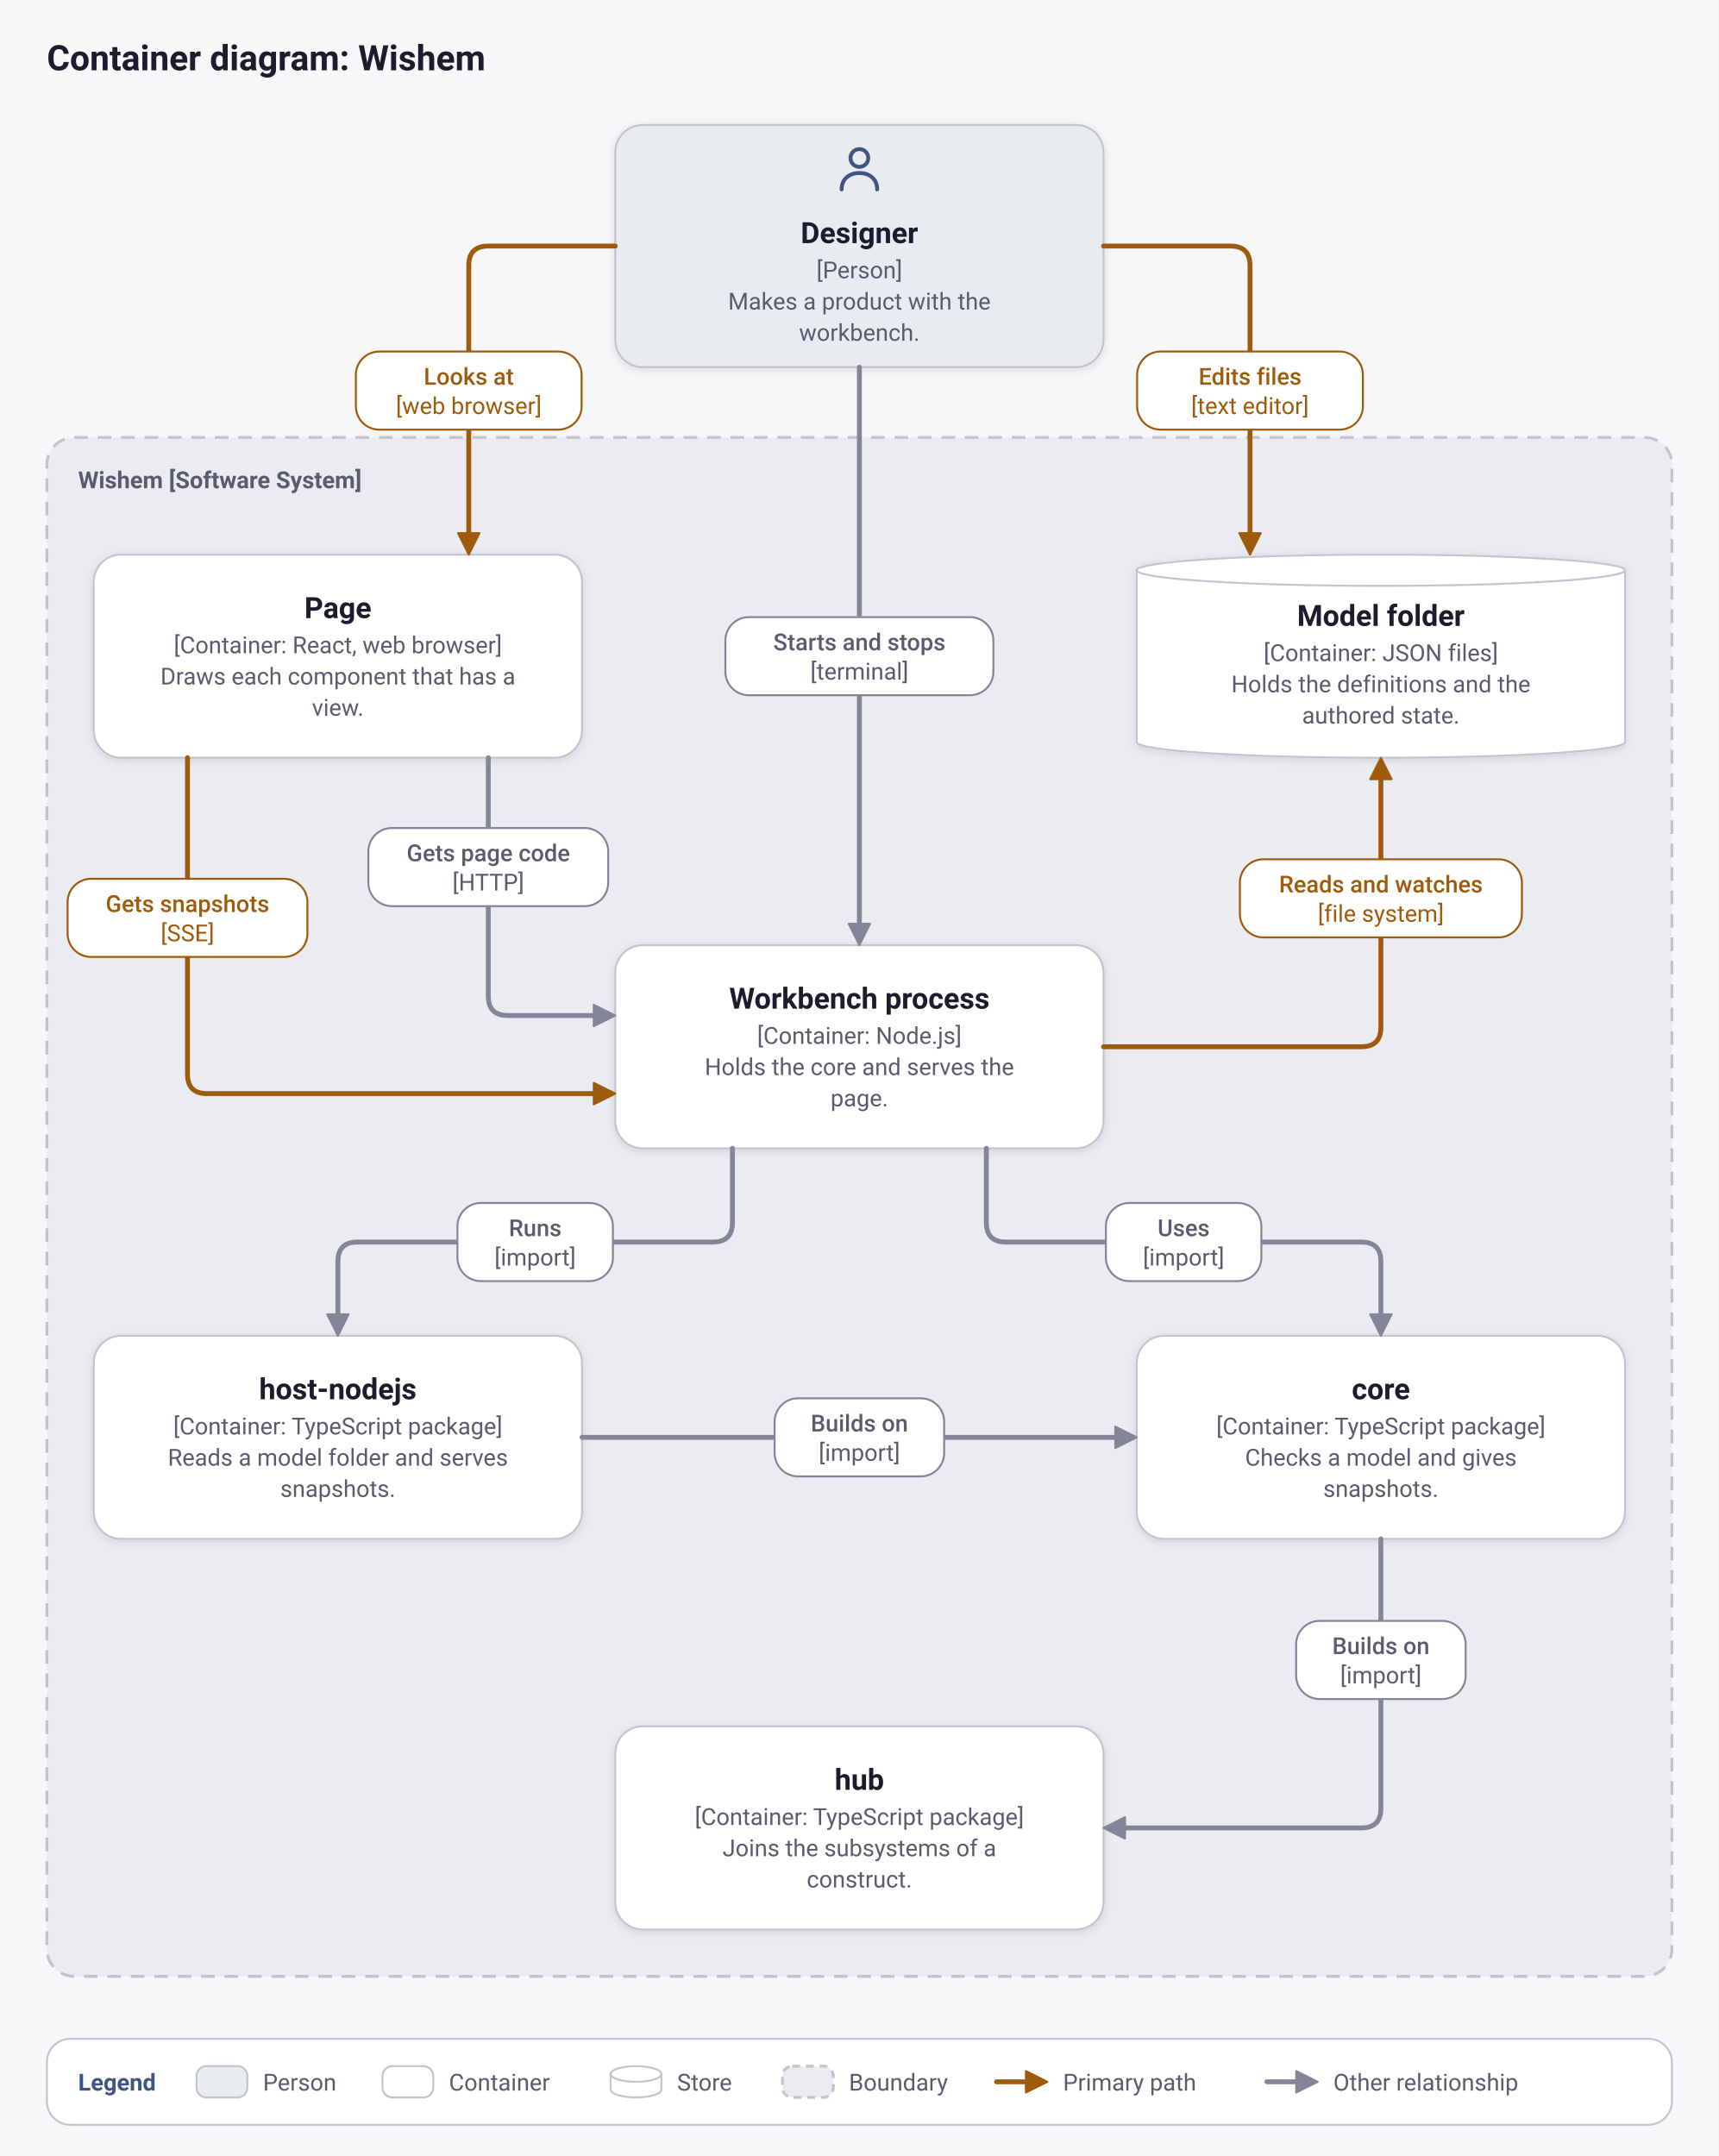
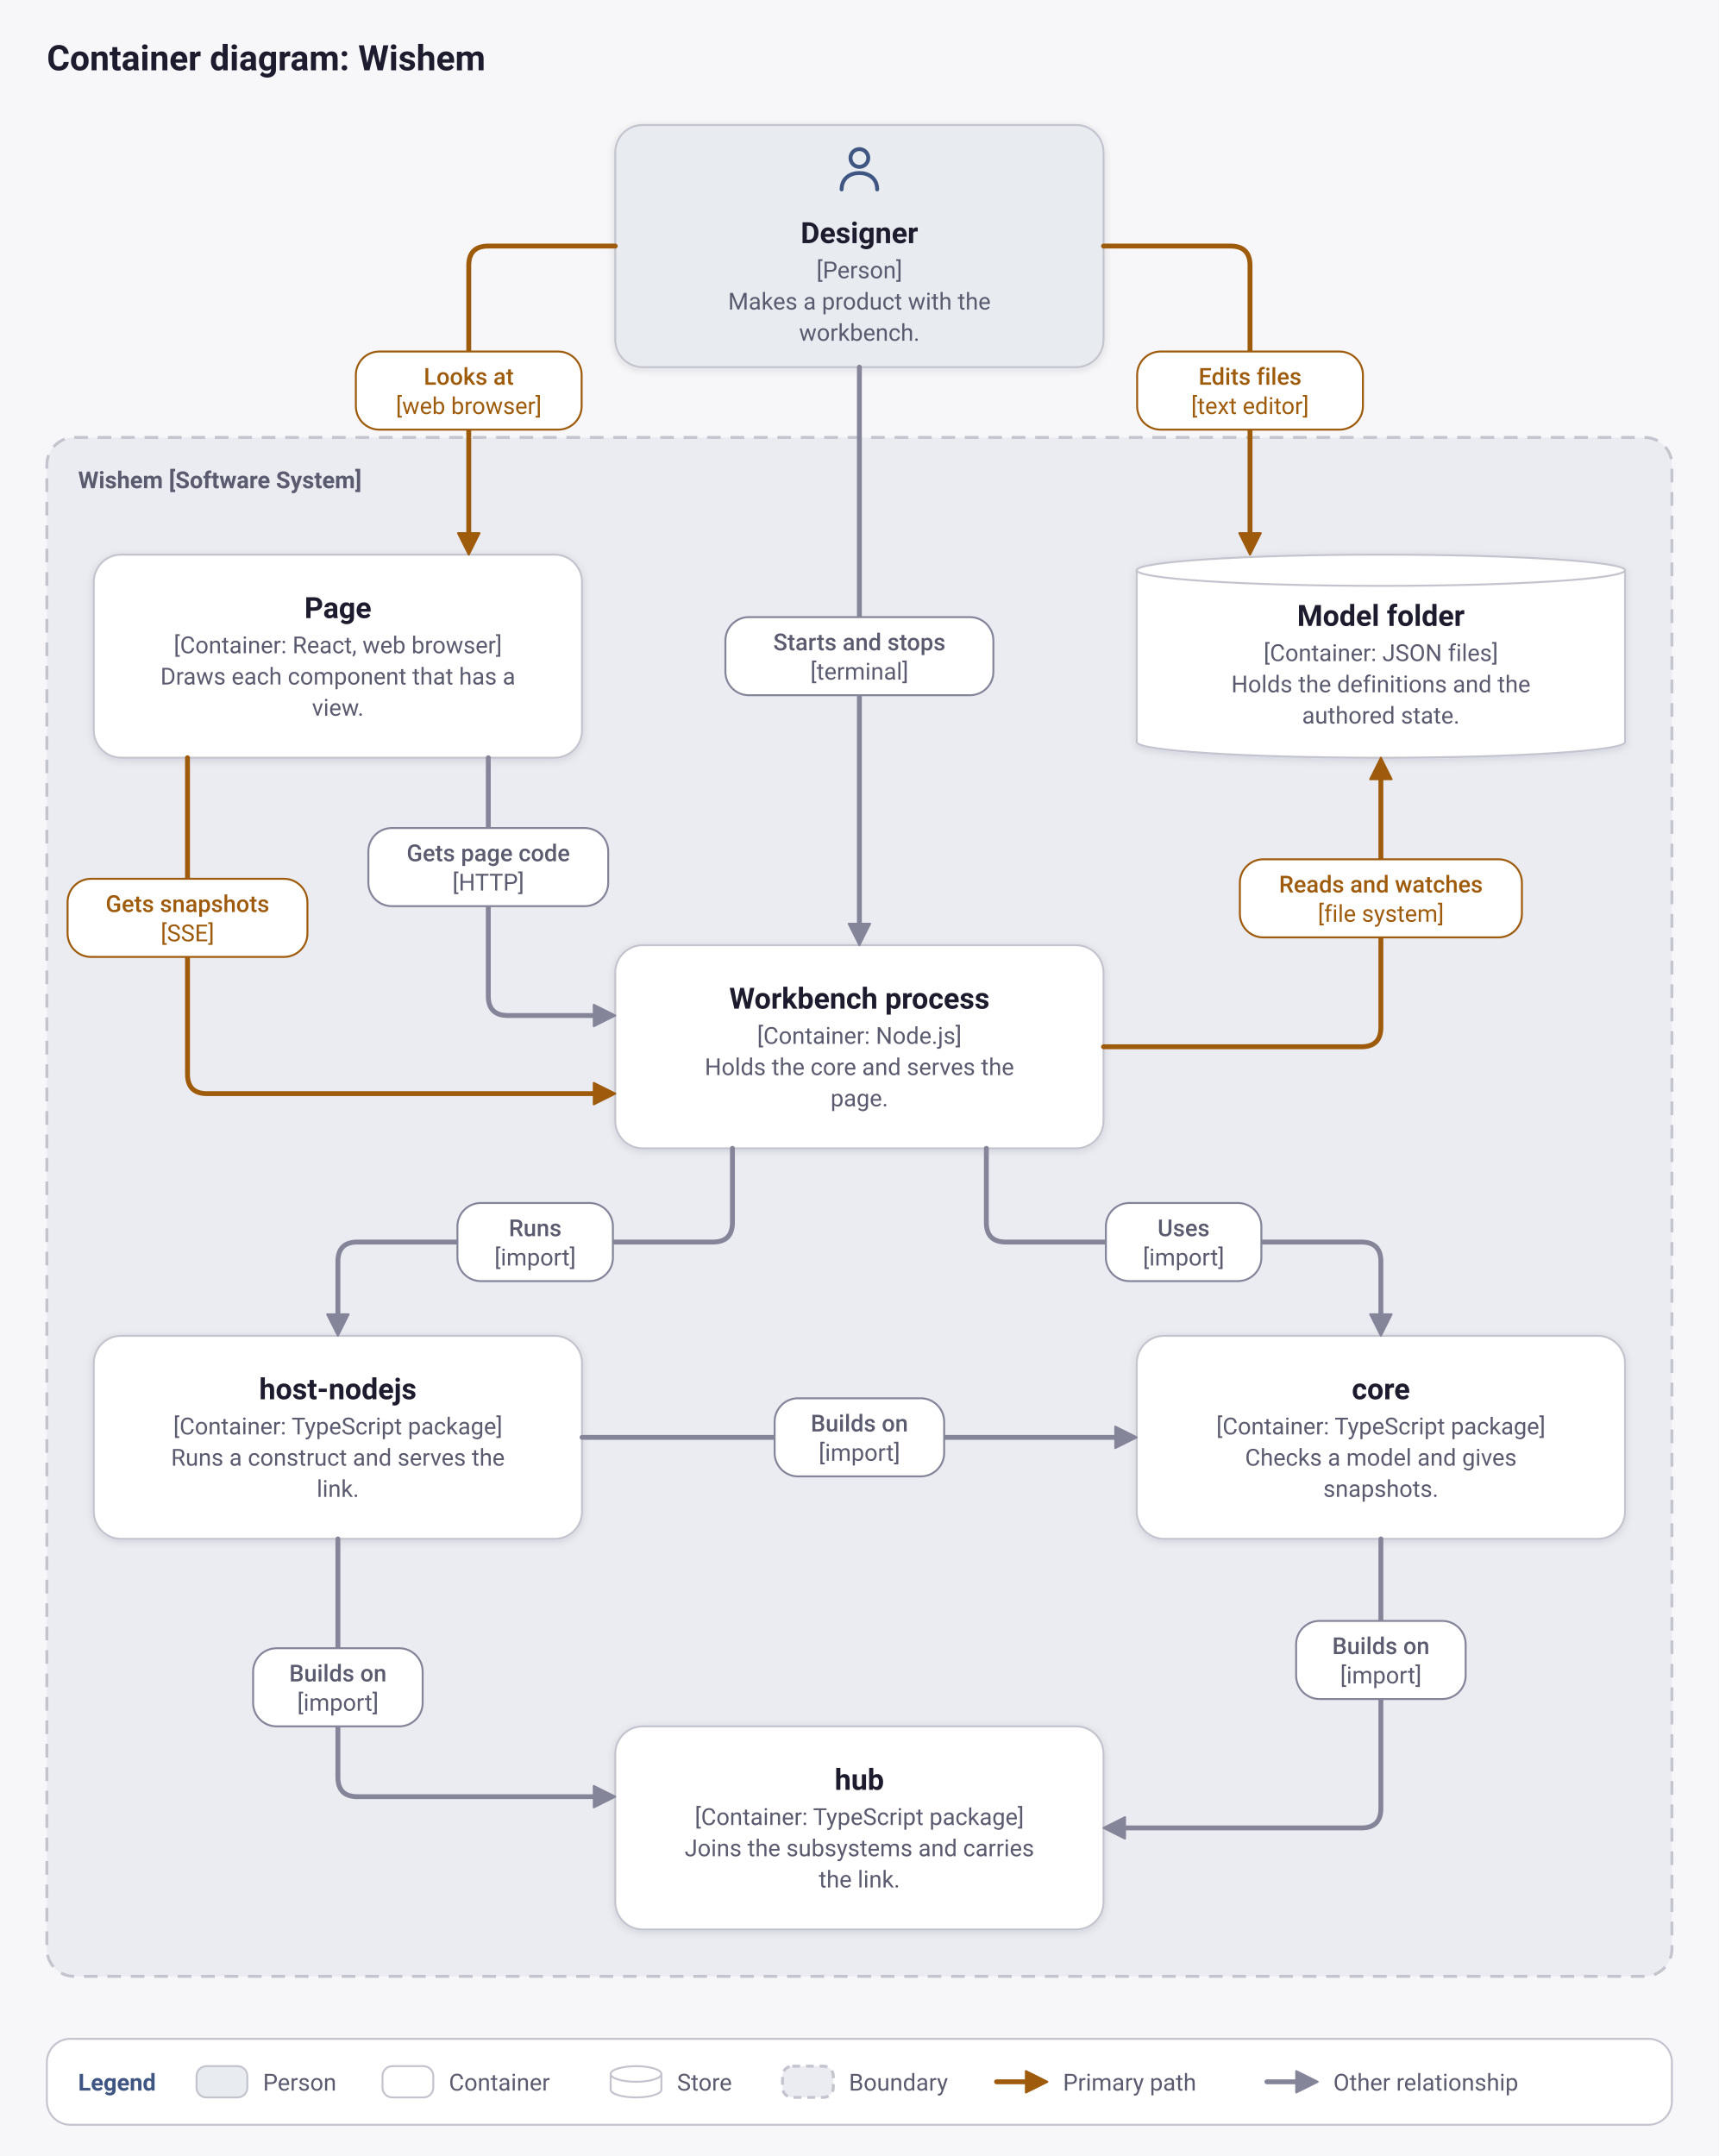
<svg xmlns="http://www.w3.org/2000/svg" viewBox="0 0 880 1104" width="880" height="1104" role="img" aria-labelledby="title desc">
  <defs>
    <filter id="shadow" x="-10%" y="-10%" width="120%" height="130%">
      <feDropShadow dx="0" dy="1" stdDeviation="2" flood-color="#17172a" flood-opacity="0.12" />
    </filter>
  </defs>
  <rect width="880" height="1104" fill="#f7f7fa" />
  <text x="24" y="36" font-family="system-ui, -apple-system, 'Segoe UI', Roboto, 'Helvetica Neue', Arial, sans-serif" font-weight="600" font-size="18" fill="#1c1c2e" text-anchor="start">Container diagram: Wishem</text>
  <rect x="24" y="224" width="832" height="788" rx="14" fill="#eaecf2" stroke="#c4c4cf" stroke-width="1.5" stroke-dasharray="7 5" />
  <text x="40" y="250" font-family="system-ui, -apple-system, 'Segoe UI', Roboto, 'Helvetica Neue', Arial, sans-serif" font-weight="600" font-size="12" fill="#5b5b70" text-anchor="start">Wishem [Software System]</text>
  <rect x="315" y="64" width="250" height="124" rx="14" fill="#e8ebf0" stroke="#c4c4cf" filter="url(#shadow)" />
  <g transform="translate(426 72.5) scale(0.7)" fill="none" stroke="#3f5682" stroke-width="2.86" stroke-linecap="round" stroke-linejoin="round">
    <circle cx="20" cy="12" r="6.5" />
    <path d="M7 35c0-8 6-12 13-12s13 4 13 12" />
  </g>
  <text x="440" y="124.5" font-family="system-ui, -apple-system, 'Segoe UI', Roboto, 'Helvetica Neue', Arial, sans-serif" font-weight="600" font-size="15" fill="#1c1c2e" text-anchor="middle">Designer</text>
  <text x="440" y="142.5" font-family="system-ui, -apple-system, 'Segoe UI', Roboto, 'Helvetica Neue', Arial, sans-serif" font-weight="400" font-size="12" fill="#5b5b70" text-anchor="middle">[Person]</text>
  <text x="440" y="158.5" font-family="system-ui, -apple-system, 'Segoe UI', Roboto, 'Helvetica Neue', Arial, sans-serif" font-weight="400" font-size="12" fill="#5b5b70" text-anchor="middle">Makes a product with the</text>
  <text x="440" y="174.5" font-family="system-ui, -apple-system, 'Segoe UI', Roboto, 'Helvetica Neue', Arial, sans-serif" font-weight="400" font-size="12" fill="#5b5b70" text-anchor="middle">workbench.</text>
  <rect x="48" y="284" width="250" height="104" rx="14" fill="#ffffff" stroke="#c4c4cf" filter="url(#shadow)" />
  <text x="173" y="316.5" font-family="system-ui, -apple-system, 'Segoe UI', Roboto, 'Helvetica Neue', Arial, sans-serif" font-weight="600" font-size="15" fill="#1c1c2e" text-anchor="middle">Page</text>
  <text x="173" y="334.5" font-family="system-ui, -apple-system, 'Segoe UI', Roboto, 'Helvetica Neue', Arial, sans-serif" font-weight="400" font-size="12" fill="#5b5b70" text-anchor="middle">[Container: React, web browser]</text>
  <text x="173" y="350.5" font-family="system-ui, -apple-system, 'Segoe UI', Roboto, 'Helvetica Neue', Arial, sans-serif" font-weight="400" font-size="12" fill="#5b5b70" text-anchor="middle">Draws each component that has a</text>
  <text x="173" y="366.5" font-family="system-ui, -apple-system, 'Segoe UI', Roboto, 'Helvetica Neue', Arial, sans-serif" font-weight="400" font-size="12" fill="#5b5b70" text-anchor="middle">view.</text>
  <path d="M582 292 a125 8 0 0 1 250 0 v88 a125 8 0 0 1 -250 0 z" fill="#ffffff" stroke="#c4c4cf" filter="url(#shadow)" />
  <path d="M582 292 a125 8 0 0 0 250 0" fill="none" stroke="#c4c4cf" />
  <text x="707" y="320.5" font-family="system-ui, -apple-system, 'Segoe UI', Roboto, 'Helvetica Neue', Arial, sans-serif" font-weight="600" font-size="15" fill="#1c1c2e" text-anchor="middle">Model folder</text>
  <text x="707" y="338.5" font-family="system-ui, -apple-system, 'Segoe UI', Roboto, 'Helvetica Neue', Arial, sans-serif" font-weight="400" font-size="12" fill="#5b5b70" text-anchor="middle">[Container: JSON files]</text>
  <text x="707" y="354.5" font-family="system-ui, -apple-system, 'Segoe UI', Roboto, 'Helvetica Neue', Arial, sans-serif" font-weight="400" font-size="12" fill="#5b5b70" text-anchor="middle">Holds the definitions and the</text>
  <text x="707" y="370.5" font-family="system-ui, -apple-system, 'Segoe UI', Roboto, 'Helvetica Neue', Arial, sans-serif" font-weight="400" font-size="12" fill="#5b5b70" text-anchor="middle">authored state.</text>
  <rect x="315" y="484" width="250" height="104" rx="14" fill="#ffffff" stroke="#c4c4cf" filter="url(#shadow)" />
  <text x="440" y="516.5" font-family="system-ui, -apple-system, 'Segoe UI', Roboto, 'Helvetica Neue', Arial, sans-serif" font-weight="600" font-size="15" fill="#1c1c2e" text-anchor="middle">Workbench process</text>
  <text x="440" y="534.5" font-family="system-ui, -apple-system, 'Segoe UI', Roboto, 'Helvetica Neue', Arial, sans-serif" font-weight="400" font-size="12" fill="#5b5b70" text-anchor="middle">[Container: Node.js]</text>
  <text x="440" y="550.5" font-family="system-ui, -apple-system, 'Segoe UI', Roboto, 'Helvetica Neue', Arial, sans-serif" font-weight="400" font-size="12" fill="#5b5b70" text-anchor="middle">Holds the core and serves the</text>
  <text x="440" y="566.5" font-family="system-ui, -apple-system, 'Segoe UI', Roboto, 'Helvetica Neue', Arial, sans-serif" font-weight="400" font-size="12" fill="#5b5b70" text-anchor="middle">page.</text>
  <rect x="48" y="684" width="250" height="104" rx="14" fill="#ffffff" stroke="#c4c4cf" filter="url(#shadow)" />
  <text x="173" y="716.5" font-family="system-ui, -apple-system, 'Segoe UI', Roboto, 'Helvetica Neue', Arial, sans-serif" font-weight="600" font-size="15" fill="#1c1c2e" text-anchor="middle">host-nodejs</text>
  <text x="173" y="734.5" font-family="system-ui, -apple-system, 'Segoe UI', Roboto, 'Helvetica Neue', Arial, sans-serif" font-weight="400" font-size="12" fill="#5b5b70" text-anchor="middle">[Container: TypeScript package]</text>
-   <text x="173" y="750.5" font-family="system-ui, -apple-system, 'Segoe UI', Roboto, 'Helvetica Neue', Arial, sans-serif" font-weight="400" font-size="12" fill="#5b5b70" text-anchor="middle">Reads a model folder and serves</text>
-   <text x="173" y="766.5" font-family="system-ui, -apple-system, 'Segoe UI', Roboto, 'Helvetica Neue', Arial, sans-serif" font-weight="400" font-size="12" fill="#5b5b70" text-anchor="middle">snapshots.</text>
+   <text x="173" y="750.5" font-family="system-ui, -apple-system, 'Segoe UI', Roboto, 'Helvetica Neue', Arial, sans-serif" font-weight="400" font-size="12" fill="#5b5b70" text-anchor="middle">Runs a construct and serves the</text>
+   <text x="173" y="766.5" font-family="system-ui, -apple-system, 'Segoe UI', Roboto, 'Helvetica Neue', Arial, sans-serif" font-weight="400" font-size="12" fill="#5b5b70" text-anchor="middle">link.</text>
  <rect x="582" y="684" width="250" height="104" rx="14" fill="#ffffff" stroke="#c4c4cf" filter="url(#shadow)" />
  <text x="707" y="716.5" font-family="system-ui, -apple-system, 'Segoe UI', Roboto, 'Helvetica Neue', Arial, sans-serif" font-weight="600" font-size="15" fill="#1c1c2e" text-anchor="middle">core</text>
  <text x="707" y="734.5" font-family="system-ui, -apple-system, 'Segoe UI', Roboto, 'Helvetica Neue', Arial, sans-serif" font-weight="400" font-size="12" fill="#5b5b70" text-anchor="middle">[Container: TypeScript package]</text>
  <text x="707" y="750.5" font-family="system-ui, -apple-system, 'Segoe UI', Roboto, 'Helvetica Neue', Arial, sans-serif" font-weight="400" font-size="12" fill="#5b5b70" text-anchor="middle">Checks a model and gives</text>
  <text x="707" y="766.5" font-family="system-ui, -apple-system, 'Segoe UI', Roboto, 'Helvetica Neue', Arial, sans-serif" font-weight="400" font-size="12" fill="#5b5b70" text-anchor="middle">snapshots.</text>
  <rect x="315" y="884" width="250" height="104" rx="14" fill="#ffffff" stroke="#c4c4cf" filter="url(#shadow)" />
  <text x="440" y="916.5" font-family="system-ui, -apple-system, 'Segoe UI', Roboto, 'Helvetica Neue', Arial, sans-serif" font-weight="600" font-size="15" fill="#1c1c2e" text-anchor="middle">hub</text>
  <text x="440" y="934.5" font-family="system-ui, -apple-system, 'Segoe UI', Roboto, 'Helvetica Neue', Arial, sans-serif" font-weight="400" font-size="12" fill="#5b5b70" text-anchor="middle">[Container: TypeScript package]</text>
-   <text x="440" y="950.5" font-family="system-ui, -apple-system, 'Segoe UI', Roboto, 'Helvetica Neue', Arial, sans-serif" font-weight="400" font-size="12" fill="#5b5b70" text-anchor="middle">Joins the subsystems of a</text>
-   <text x="440" y="966.5" font-family="system-ui, -apple-system, 'Segoe UI', Roboto, 'Helvetica Neue', Arial, sans-serif" font-weight="400" font-size="12" fill="#5b5b70" text-anchor="middle">construct.</text>
+   <text x="440" y="950.5" font-family="system-ui, -apple-system, 'Segoe UI', Roboto, 'Helvetica Neue', Arial, sans-serif" font-weight="400" font-size="12" fill="#5b5b70" text-anchor="middle">Joins the subsystems and carries</text>
+   <text x="440" y="966.5" font-family="system-ui, -apple-system, 'Segoe UI', Roboto, 'Helvetica Neue', Arial, sans-serif" font-weight="400" font-size="12" fill="#5b5b70" text-anchor="middle">the link.</text>
  <path d="M315 126 L250 126 Q240 126 240 136 L240 274" fill="none" stroke="#9e5b0c" stroke-width="2.5" stroke-linecap="round" stroke-linejoin="round" />
  <polygon points="240,284 234.5,273 245.5,273" fill="#9e5b0c" stroke="#9e5b0c" stroke-width="1" stroke-linejoin="round" />
  <rect x="182.2" y="180" width="115.6" height="40" rx="12" fill="#ffffff" stroke="#9e5b0c" />
  <text x="240" y="197" font-family="system-ui, -apple-system, 'Segoe UI', Roboto, 'Helvetica Neue', Arial, sans-serif" font-weight="500" font-size="12" fill="#9e5b0c" text-anchor="middle">Looks at</text>
  <text x="240" y="212" font-family="system-ui, -apple-system, 'Segoe UI', Roboto, 'Helvetica Neue', Arial, sans-serif" font-weight="400" font-size="12" fill="#9e5b0c" text-anchor="middle">[web browser]</text>
  <path d="M565 126 L630 126 Q640 126 640 136 L640 274" fill="none" stroke="#9e5b0c" stroke-width="2.5" stroke-linecap="round" stroke-linejoin="round" />
  <polygon points="640,284 634.5,273 645.5,273" fill="#9e5b0c" stroke="#9e5b0c" stroke-width="1" stroke-linejoin="round" />
  <rect x="582.2" y="180" width="115.6" height="40" rx="12" fill="#ffffff" stroke="#9e5b0c" />
  <text x="640" y="197" font-family="system-ui, -apple-system, 'Segoe UI', Roboto, 'Helvetica Neue', Arial, sans-serif" font-weight="500" font-size="12" fill="#9e5b0c" text-anchor="middle">Edits files</text>
  <text x="640" y="212" font-family="system-ui, -apple-system, 'Segoe UI', Roboto, 'Helvetica Neue', Arial, sans-serif" font-weight="400" font-size="12" fill="#9e5b0c" text-anchor="middle">[text editor]</text>
  <path d="M565 536 L697 536 Q707 536 707 526 L707 398" fill="none" stroke="#9e5b0c" stroke-width="2.5" stroke-linecap="round" stroke-linejoin="round" />
  <polygon points="707,388 712.5,399 701.5,399" fill="#9e5b0c" stroke="#9e5b0c" stroke-width="1" stroke-linejoin="round" />
  <rect x="634.8" y="440" width="144.4" height="40" rx="12" fill="#ffffff" stroke="#9e5b0c" />
  <text x="707" y="457" font-family="system-ui, -apple-system, 'Segoe UI', Roboto, 'Helvetica Neue', Arial, sans-serif" font-weight="500" font-size="12" fill="#9e5b0c" text-anchor="middle">Reads and watches</text>
  <text x="707" y="472" font-family="system-ui, -apple-system, 'Segoe UI', Roboto, 'Helvetica Neue', Arial, sans-serif" font-weight="400" font-size="12" fill="#9e5b0c" text-anchor="middle">[file system]</text>
  <path d="M96 388 L96 550 Q96 560 106 560 L305 560" fill="none" stroke="#9e5b0c" stroke-width="2.5" stroke-linecap="round" stroke-linejoin="round" />
  <polygon points="315,560 304,565.5 304,554.5" fill="#9e5b0c" stroke="#9e5b0c" stroke-width="1" stroke-linejoin="round" />
  <rect x="34.6" y="450" width="122.8" height="40" rx="12" fill="#ffffff" stroke="#9e5b0c" />
  <text x="96" y="467" font-family="system-ui, -apple-system, 'Segoe UI', Roboto, 'Helvetica Neue', Arial, sans-serif" font-weight="500" font-size="12" fill="#9e5b0c" text-anchor="middle">Gets snapshots</text>
  <text x="96" y="482" font-family="system-ui, -apple-system, 'Segoe UI', Roboto, 'Helvetica Neue', Arial, sans-serif" font-weight="400" font-size="12" fill="#9e5b0c" text-anchor="middle">[SSE]</text>
  <path d="M440 188 L440 474" fill="none" stroke="#85859a" stroke-width="2.5" stroke-linecap="round" stroke-linejoin="round" />
  <polygon points="440,484 434.5,473 445.5,473" fill="#85859a" stroke="#85859a" stroke-width="1" stroke-linejoin="round" />
  <rect x="371.4" y="316" width="137.2" height="40" rx="12" fill="#ffffff" stroke="#85859a" />
  <text x="440" y="333" font-family="system-ui, -apple-system, 'Segoe UI', Roboto, 'Helvetica Neue', Arial, sans-serif" font-weight="500" font-size="12" fill="#5b5b70" text-anchor="middle">Starts and stops</text>
  <text x="440" y="348" font-family="system-ui, -apple-system, 'Segoe UI', Roboto, 'Helvetica Neue', Arial, sans-serif" font-weight="400" font-size="12" fill="#5b5b70" text-anchor="middle">[terminal]</text>
  <path d="M250 388 L250 510 Q250 520 260 520 L305 520" fill="none" stroke="#85859a" stroke-width="2.5" stroke-linecap="round" stroke-linejoin="round" />
  <polygon points="315,520 304,525.5 304,514.5" fill="#85859a" stroke="#85859a" stroke-width="1" stroke-linejoin="round" />
  <rect x="188.6" y="424" width="122.8" height="40" rx="12" fill="#ffffff" stroke="#85859a" />
  <text x="250" y="441" font-family="system-ui, -apple-system, 'Segoe UI', Roboto, 'Helvetica Neue', Arial, sans-serif" font-weight="500" font-size="12" fill="#5b5b70" text-anchor="middle">Gets page code</text>
  <text x="250" y="456" font-family="system-ui, -apple-system, 'Segoe UI', Roboto, 'Helvetica Neue', Arial, sans-serif" font-weight="400" font-size="12" fill="#5b5b70" text-anchor="middle">[HTTP]</text>
  <path d="M375 588 L375 626 Q375 636 365 636 L183 636 Q173 636 173 646 L173 674" fill="none" stroke="#85859a" stroke-width="2.5" stroke-linecap="round" stroke-linejoin="round" />
  <polygon points="173,684 167.5,673 178.5,673" fill="#85859a" stroke="#85859a" stroke-width="1" stroke-linejoin="round" />
  <rect x="234.2" y="616" width="79.6" height="40" rx="12" fill="#ffffff" stroke="#85859a" />
  <text x="274" y="633" font-family="system-ui, -apple-system, 'Segoe UI', Roboto, 'Helvetica Neue', Arial, sans-serif" font-weight="500" font-size="12" fill="#5b5b70" text-anchor="middle">Runs</text>
  <text x="274" y="648" font-family="system-ui, -apple-system, 'Segoe UI', Roboto, 'Helvetica Neue', Arial, sans-serif" font-weight="400" font-size="12" fill="#5b5b70" text-anchor="middle">[import]</text>
  <path d="M505 588 L505 626 Q505 636 515 636 L697 636 Q707 636 707 646 L707 674" fill="none" stroke="#85859a" stroke-width="2.5" stroke-linecap="round" stroke-linejoin="round" />
  <polygon points="707,684 701.5,673 712.5,673" fill="#85859a" stroke="#85859a" stroke-width="1" stroke-linejoin="round" />
  <rect x="566.2" y="616" width="79.6" height="40" rx="12" fill="#ffffff" stroke="#85859a" />
  <text x="606" y="633" font-family="system-ui, -apple-system, 'Segoe UI', Roboto, 'Helvetica Neue', Arial, sans-serif" font-weight="500" font-size="12" fill="#5b5b70" text-anchor="middle">Uses</text>
  <text x="606" y="648" font-family="system-ui, -apple-system, 'Segoe UI', Roboto, 'Helvetica Neue', Arial, sans-serif" font-weight="400" font-size="12" fill="#5b5b70" text-anchor="middle">[import]</text>
  <path d="M298 736 L572 736" fill="none" stroke="#85859a" stroke-width="2.5" stroke-linecap="round" stroke-linejoin="round" />
  <polygon points="582,736 571,741.5 571,730.5" fill="#85859a" stroke="#85859a" stroke-width="1" stroke-linejoin="round" />
  <rect x="396.6" y="716" width="86.8" height="40" rx="12" fill="#ffffff" stroke="#85859a" />
  <text x="440" y="733" font-family="system-ui, -apple-system, 'Segoe UI', Roboto, 'Helvetica Neue', Arial, sans-serif" font-weight="500" font-size="12" fill="#5b5b70" text-anchor="middle">Builds on</text>
  <text x="440" y="748" font-family="system-ui, -apple-system, 'Segoe UI', Roboto, 'Helvetica Neue', Arial, sans-serif" font-weight="400" font-size="12" fill="#5b5b70" text-anchor="middle">[import]</text>
  <path d="M707 788 L707 926 Q707 936 697 936 L575 936" fill="none" stroke="#85859a" stroke-width="2.5" stroke-linecap="round" stroke-linejoin="round" />
  <polygon points="565,936 576,930.5 576,941.5" fill="#85859a" stroke="#85859a" stroke-width="1" stroke-linejoin="round" />
  <rect x="663.6" y="830" width="86.8" height="40" rx="12" fill="#ffffff" stroke="#85859a" />
  <text x="707" y="847" font-family="system-ui, -apple-system, 'Segoe UI', Roboto, 'Helvetica Neue', Arial, sans-serif" font-weight="500" font-size="12" fill="#5b5b70" text-anchor="middle">Builds on</text>
  <text x="707" y="862" font-family="system-ui, -apple-system, 'Segoe UI', Roboto, 'Helvetica Neue', Arial, sans-serif" font-weight="400" font-size="12" fill="#5b5b70" text-anchor="middle">[import]</text>
+   <path d="M173 788 L173 910 Q173 920 183 920 L305 920" fill="none" stroke="#85859a" stroke-width="2.5" stroke-linecap="round" stroke-linejoin="round" />
+   <polygon points="315,920 304,925.5 304,914.5" fill="#85859a" stroke="#85859a" stroke-width="1" stroke-linejoin="round" />
+   <rect x="129.6" y="844" width="86.8" height="40" rx="12" fill="#ffffff" stroke="#85859a" />
+   <text x="173" y="861" font-family="system-ui, -apple-system, 'Segoe UI', Roboto, 'Helvetica Neue', Arial, sans-serif" font-weight="500" font-size="12" fill="#5b5b70" text-anchor="middle">Builds on</text>
+   <text x="173" y="876" font-family="system-ui, -apple-system, 'Segoe UI', Roboto, 'Helvetica Neue', Arial, sans-serif" font-weight="400" font-size="12" fill="#5b5b70" text-anchor="middle">[import]</text>
  <rect x="24" y="1044" width="832" height="44" rx="12" fill="#ffffff" stroke="#c4c4cf" />
  <text x="40" y="1070.5" font-family="system-ui, -apple-system, 'Segoe UI', Roboto, 'Helvetica Neue', Arial, sans-serif" font-weight="600" font-size="12" fill="#3f5682" text-anchor="start">Legend</text>
  <rect x="100.64" y="1058" width="26" height="16" rx="5" fill="#e8ebf0" stroke="#c4c4cf" />
  <text x="134.64" y="1070.5" font-family="system-ui, -apple-system, 'Segoe UI', Roboto, 'Helvetica Neue', Arial, sans-serif" font-weight="400" font-size="12" fill="#5b5b70" text-anchor="start">Person</text>
  <rect x="195.84" y="1058" width="26" height="16" rx="5" fill="#ffffff" stroke="#c4c4cf" />
  <text x="229.84" y="1070.5" font-family="system-ui, -apple-system, 'Segoe UI', Roboto, 'Helvetica Neue', Arial, sans-serif" font-weight="400" font-size="12" fill="#5b5b70" text-anchor="start">Container</text>
  <path d="M312.64 1062 a13 4 0 0 1 26 0 v8 a13 4 0 0 1 -26 0 z" fill="#ffffff" stroke="#c4c4cf" />
  <path d="M312.64 1062 a13 4 0 0 0 26 0" fill="none" stroke="#c4c4cf" />
  <text x="346.64" y="1070.5" font-family="system-ui, -apple-system, 'Segoe UI', Roboto, 'Helvetica Neue', Arial, sans-serif" font-weight="400" font-size="12" fill="#5b5b70" text-anchor="start">Store</text>
  <rect x="400.64" y="1058" width="26" height="16" rx="5" fill="#eaecf2" stroke="#c4c4cf" stroke-width="1.5" stroke-dasharray="4 3" />
  <text x="434.64" y="1070.5" font-family="system-ui, -apple-system, 'Segoe UI', Roboto, 'Helvetica Neue', Arial, sans-serif" font-weight="400" font-size="12" fill="#5b5b70" text-anchor="start">Boundary</text>
  <path d="M510.24 1066 L526.24 1066" stroke="#9e5b0c" stroke-width="2.5" stroke-linecap="round" />
  <polygon points="536.24,1066 525.24,1071.5 525.24,1060.5" fill="#9e5b0c" stroke="#9e5b0c" stroke-width="1" stroke-linejoin="round" />
  <text x="544.24" y="1070.5" font-family="system-ui, -apple-system, 'Segoe UI', Roboto, 'Helvetica Neue', Arial, sans-serif" font-weight="400" font-size="12" fill="#5b5b70" text-anchor="start">Primary path</text>
  <path d="M648.64 1066 L664.64 1066" stroke="#85859a" stroke-width="2.5" stroke-linecap="round" />
  <polygon points="674.64,1066 663.64,1071.5 663.64,1060.5" fill="#85859a" stroke="#85859a" stroke-width="1" stroke-linejoin="round" />
  <text x="682.64" y="1070.5" font-family="system-ui, -apple-system, 'Segoe UI', Roboto, 'Helvetica Neue', Arial, sans-serif" font-weight="400" font-size="12" fill="#5b5b70" text-anchor="start">Other relationship</text>
</svg>
